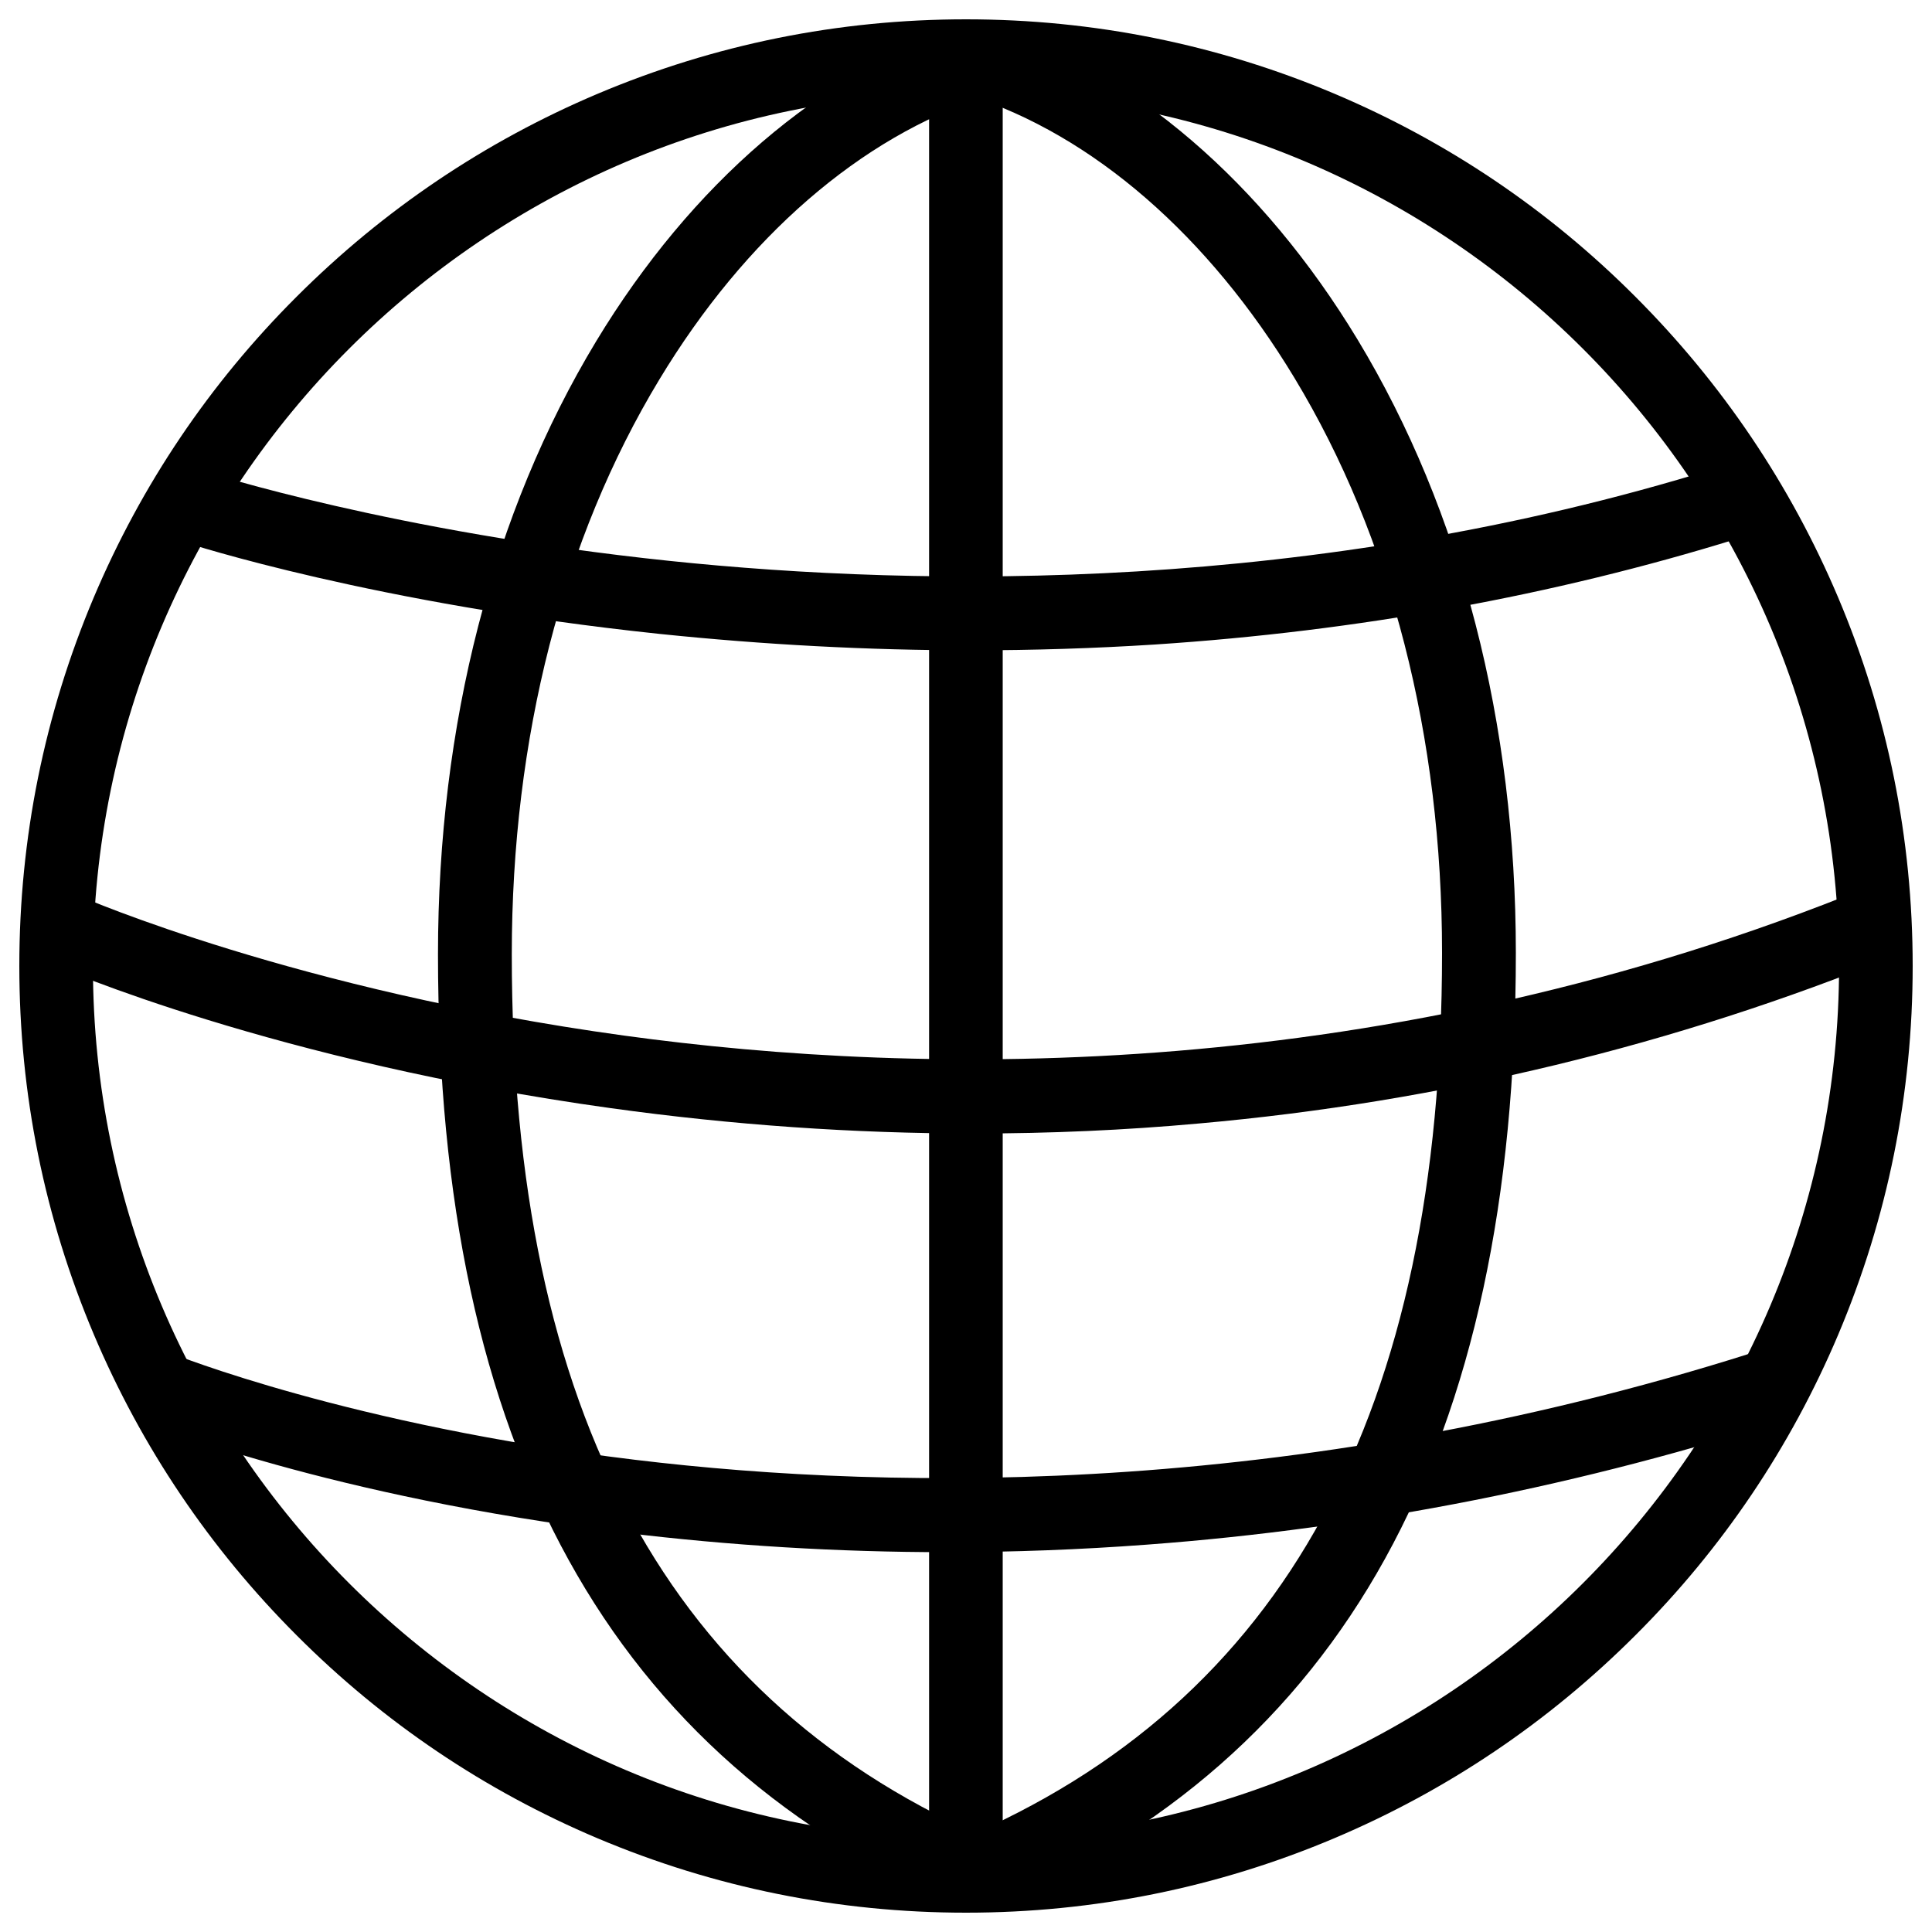
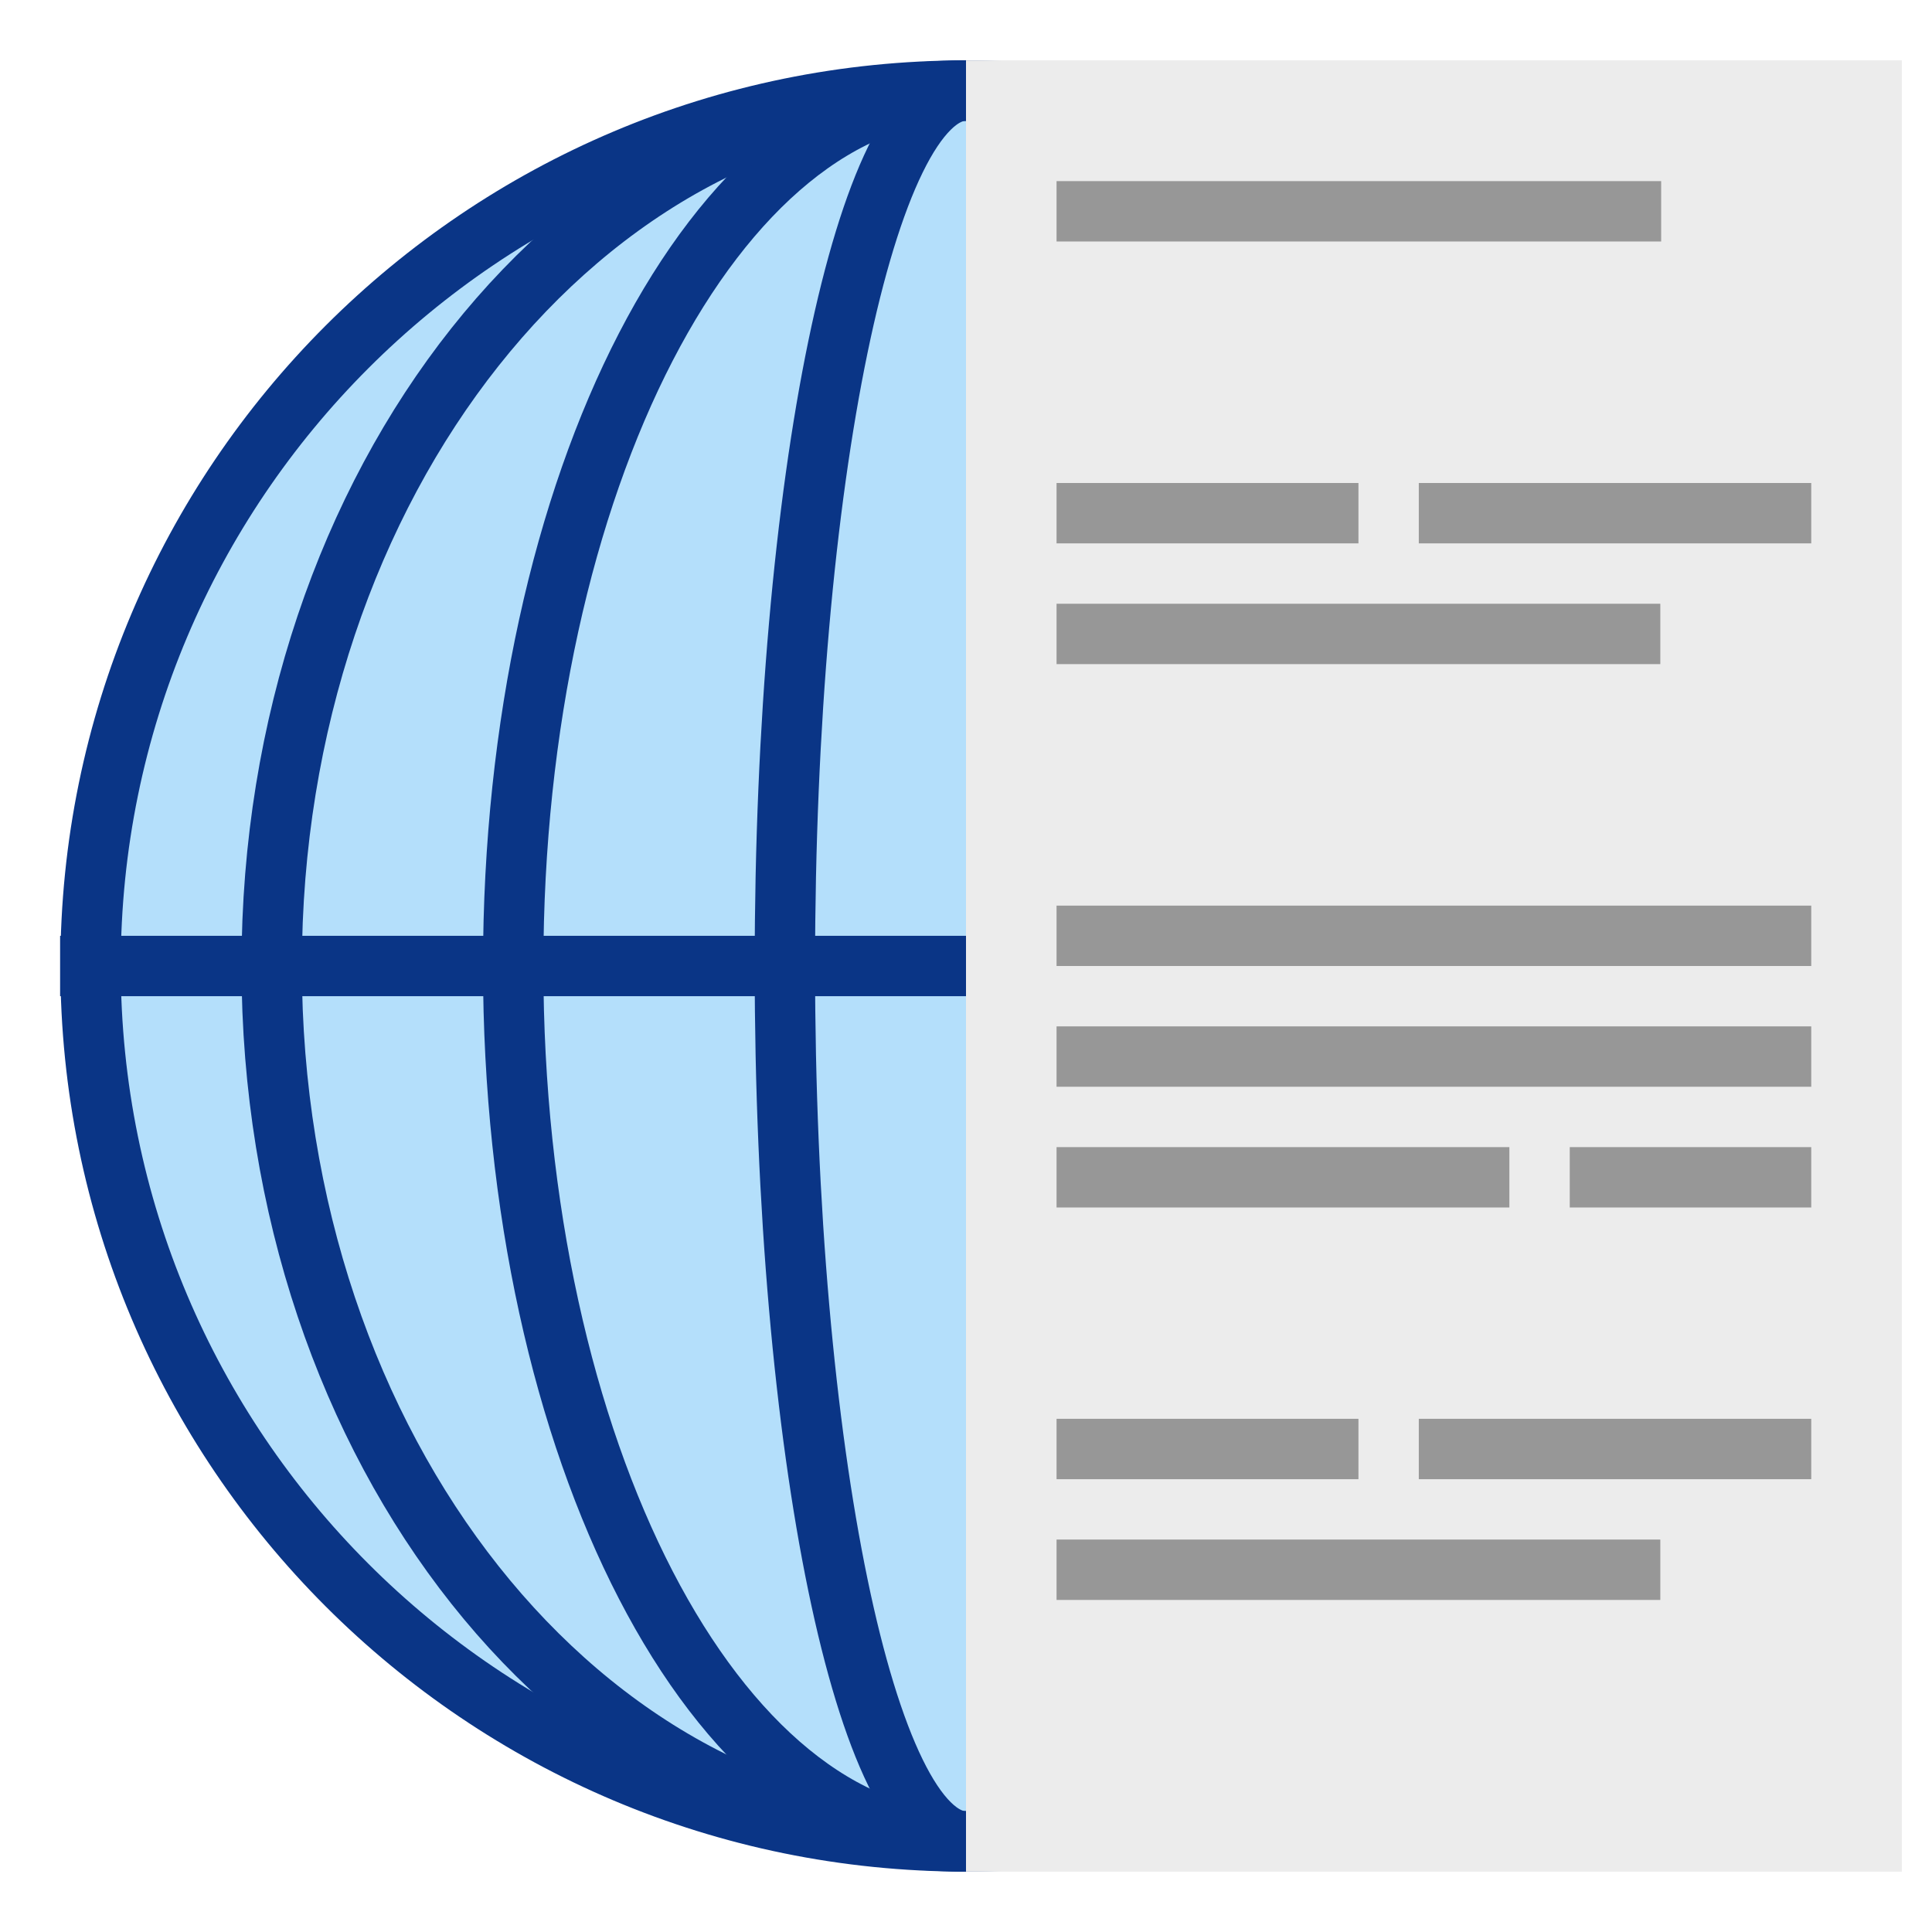
- <svg xmlns="http://www.w3.org/2000/svg" version="1.1" x="0px" y="0px" viewBox="0 0 1000 1000" enable-background="new 0 0 1000 1000" xml:space="preserve">
-   <g>
-     <path d="M500,990c-66.1,0-130.3-13-190.7-38.5c-58.4-24.7-110.8-60-155.7-105c-45-45-80.3-97.4-105-155.7C23,630.3,10,566.1,10,500c0-66.1,13-130.3,38.5-190.7c24.7-58.4,60-110.8,105-155.7c45-45,97.4-80.3,155.7-105C369.7,23,433.9,10,500,10c66.1,0,130.3,13,190.7,38.5c58.4,24.7,110.8,60,155.7,105c45,45,80.3,97.4,105,155.7C977,369.7,990,433.9,990,500c0,66.1-13,130.3-38.5,190.7c-24.7,58.4-60,110.8-105,155.7c-45,45-97.4,80.3-155.7,105C630.3,977,566.1,990,500,990z M500,48.1C250.8,48.1,48.1,250.8,48.1,500c0,249.2,202.7,451.9,451.9,451.9c249.2,0,451.9-202.7,451.9-451.9C951.9,250.8,749.2,48.1,500,48.1z" />
-     <path d="M502.7,336.6c-53.4,0-107.3-2.9-161.4-8.5c-147.3-15.5-242.6-46.4-246.6-47.7l11.9-36.2c1.3,0.4,96.5,31.1,239.8,46.1c132,13.8,333.1,16.7,541.3-47.8l11.3,36.4c-94.9,29.4-196.2,47.8-301.2,54.7C566.4,335.6,534.7,336.6,502.7,336.6z M100.7,262.3l5.9-18.1c0,0,0,0,0,0L100.7,262.3z" />
-     <path d="M504.3,586.7c-62.4,0-125.3-4.4-188-13.1c-174-24.1-285.4-72.7-290-74.7L41.7,464c1.1,0.5,112.1,48.8,281.2,72c155.5,21.4,393.6,25.4,644.3-77l14.4,35.3c-114.5,46.7-235.9,76.1-360.9,87.2C582.2,585,543.4,586.7,504.3,586.7z" />
-     <path d="M489.7,803.4c-56,0-111.9-3.4-166.9-10.1c-152.1-18.6-244.5-55.9-248.4-57.5l14.4-35.3l-7.2,17.6l7.2-17.6c0.9,0.4,92.6,37.3,240,55.1c135.8,16.4,348.2,19.6,588.8-58.8l11.8,36.3c-109.4,35.6-222.4,58-335.7,66.4C559,802.1,524.3,803.4,489.7,803.4z" />
-     <path d="M480.9,29.1h38.1v941.9h-38.1V29.1z" />
-     <path d="M462.9,966" />
-     <path d="M499.9,988.3C316.1,910.5,226.7,748.8,226.7,494c0-118.9,28.3-228.7,81.9-317.4C357.9,95.1,425.3,37.3,498.3,13.8L510,50.1c-64.3,20.7-124.2,72.6-168.7,146.3C291.3,279,264.9,382,264.9,494c0,237.8,81.8,388,249.9,459.2L499.9,988.3z" />
-     <path d="M511.4,987.5l-14.9-35.1C664.7,881.2,746.4,731,746.4,493.2c0-112-26.4-214.9-76.4-297.6C625.5,121.9,565.6,69.9,501.3,49.3L513,13C586,36.5,653.4,94.3,702.7,175.8c53.6,88.7,81.9,198.4,81.9,317.4C784.6,748,695.2,909.7,511.4,987.5z" />
+ <svg xmlns="http://www.w3.org/2000/svg" viewBox="0 0 64 64">
+   <g fill="none" fill-rule="evenodd">
+     <circle cx="32" cy="32" r="29" fill="#B4DFFB" stroke="#0A3586" stroke-linecap="round" stroke-width="2" />
+     <path stroke="#0A3586" stroke-linecap="square" stroke-width="2" d="M61,32 L2.991,32" />
+     <ellipse cx="32" cy="32" stroke="#0A3586" stroke-linecap="round" stroke-width="2" rx="15" ry="29" />
+     <ellipse cx="32" cy="32" stroke="#0A3586" stroke-linecap="round" stroke-width="2" rx="23" ry="29" />
+     <ellipse cx="32" cy="32" stroke="#0A3586" stroke-linecap="round" stroke-width="2" rx="6" ry="29" />
+     <rect width="31" height="60" x="32" y="2" fill="#ECECEC" />
+     <path stroke="#979797" stroke-linecap="square" stroke-width="2" d="M36 7L54.028 7M36 31L59 31M36 35L59 35M36 39L49 39M53 39L59 39M36 17L44 17M48 17L59 17M36 21L54 21M36 48L44 48M48 48L59 48M36 52L54 52" />
  </g>
</svg>
